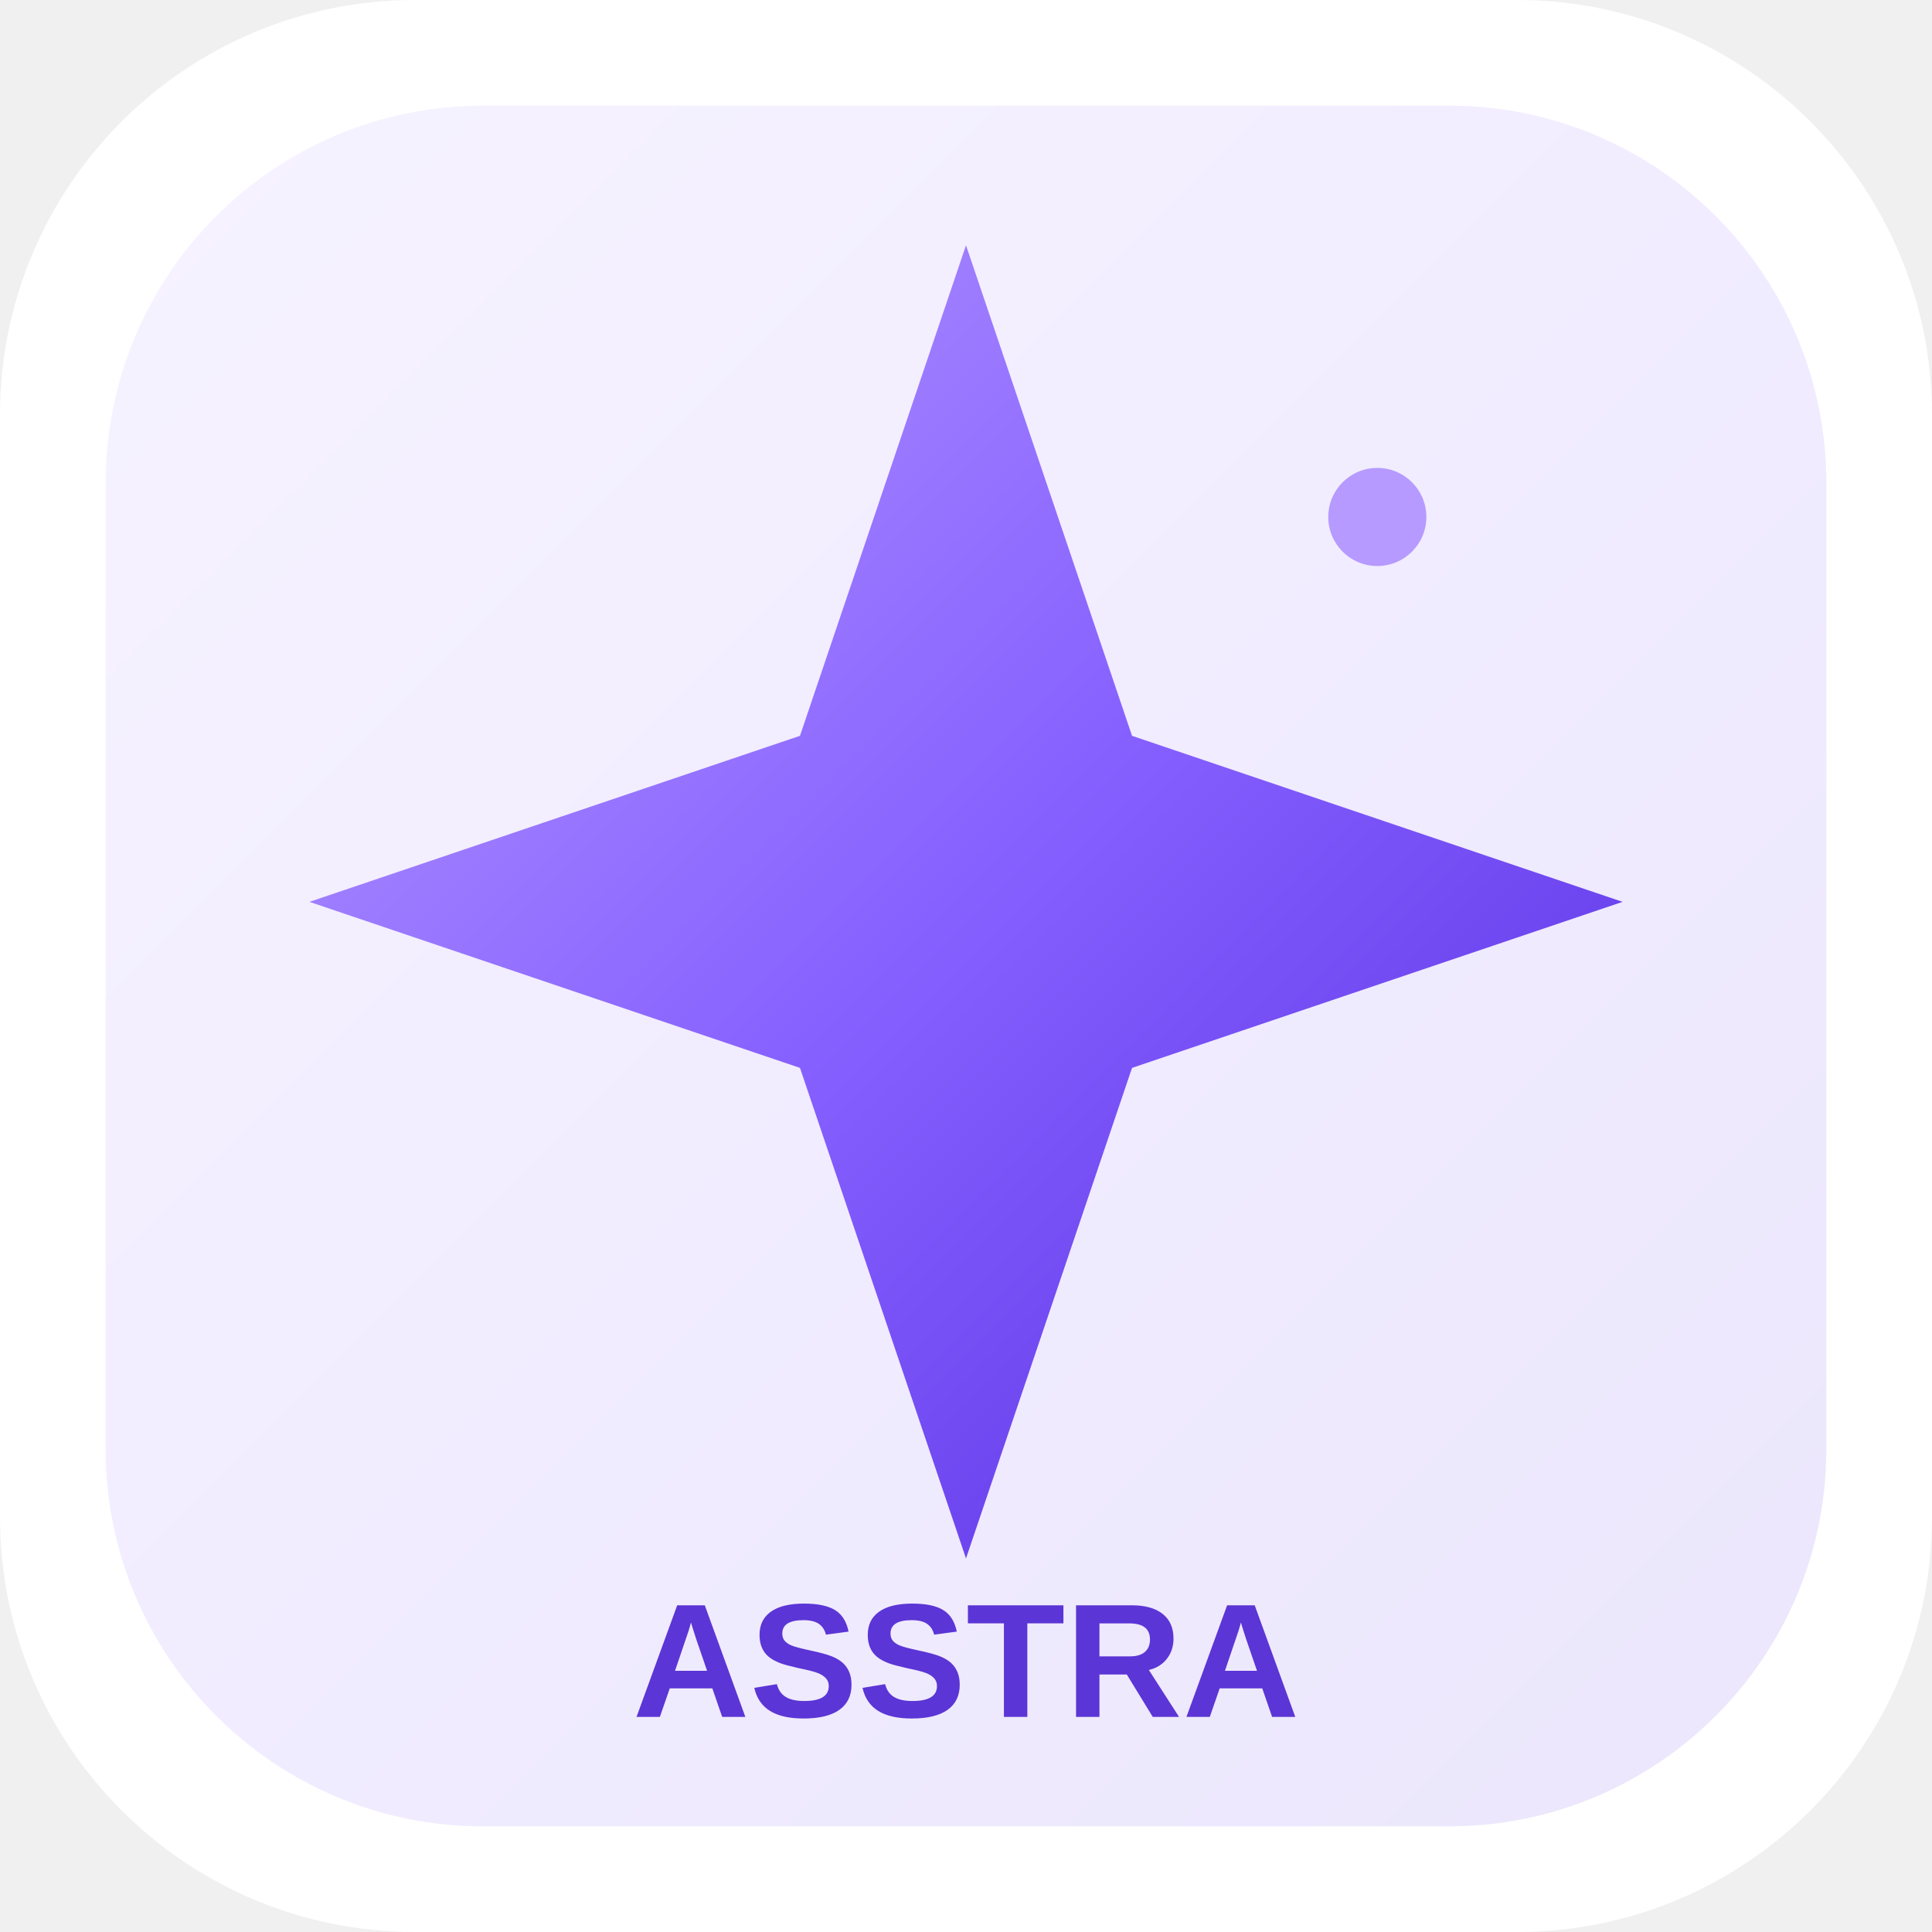
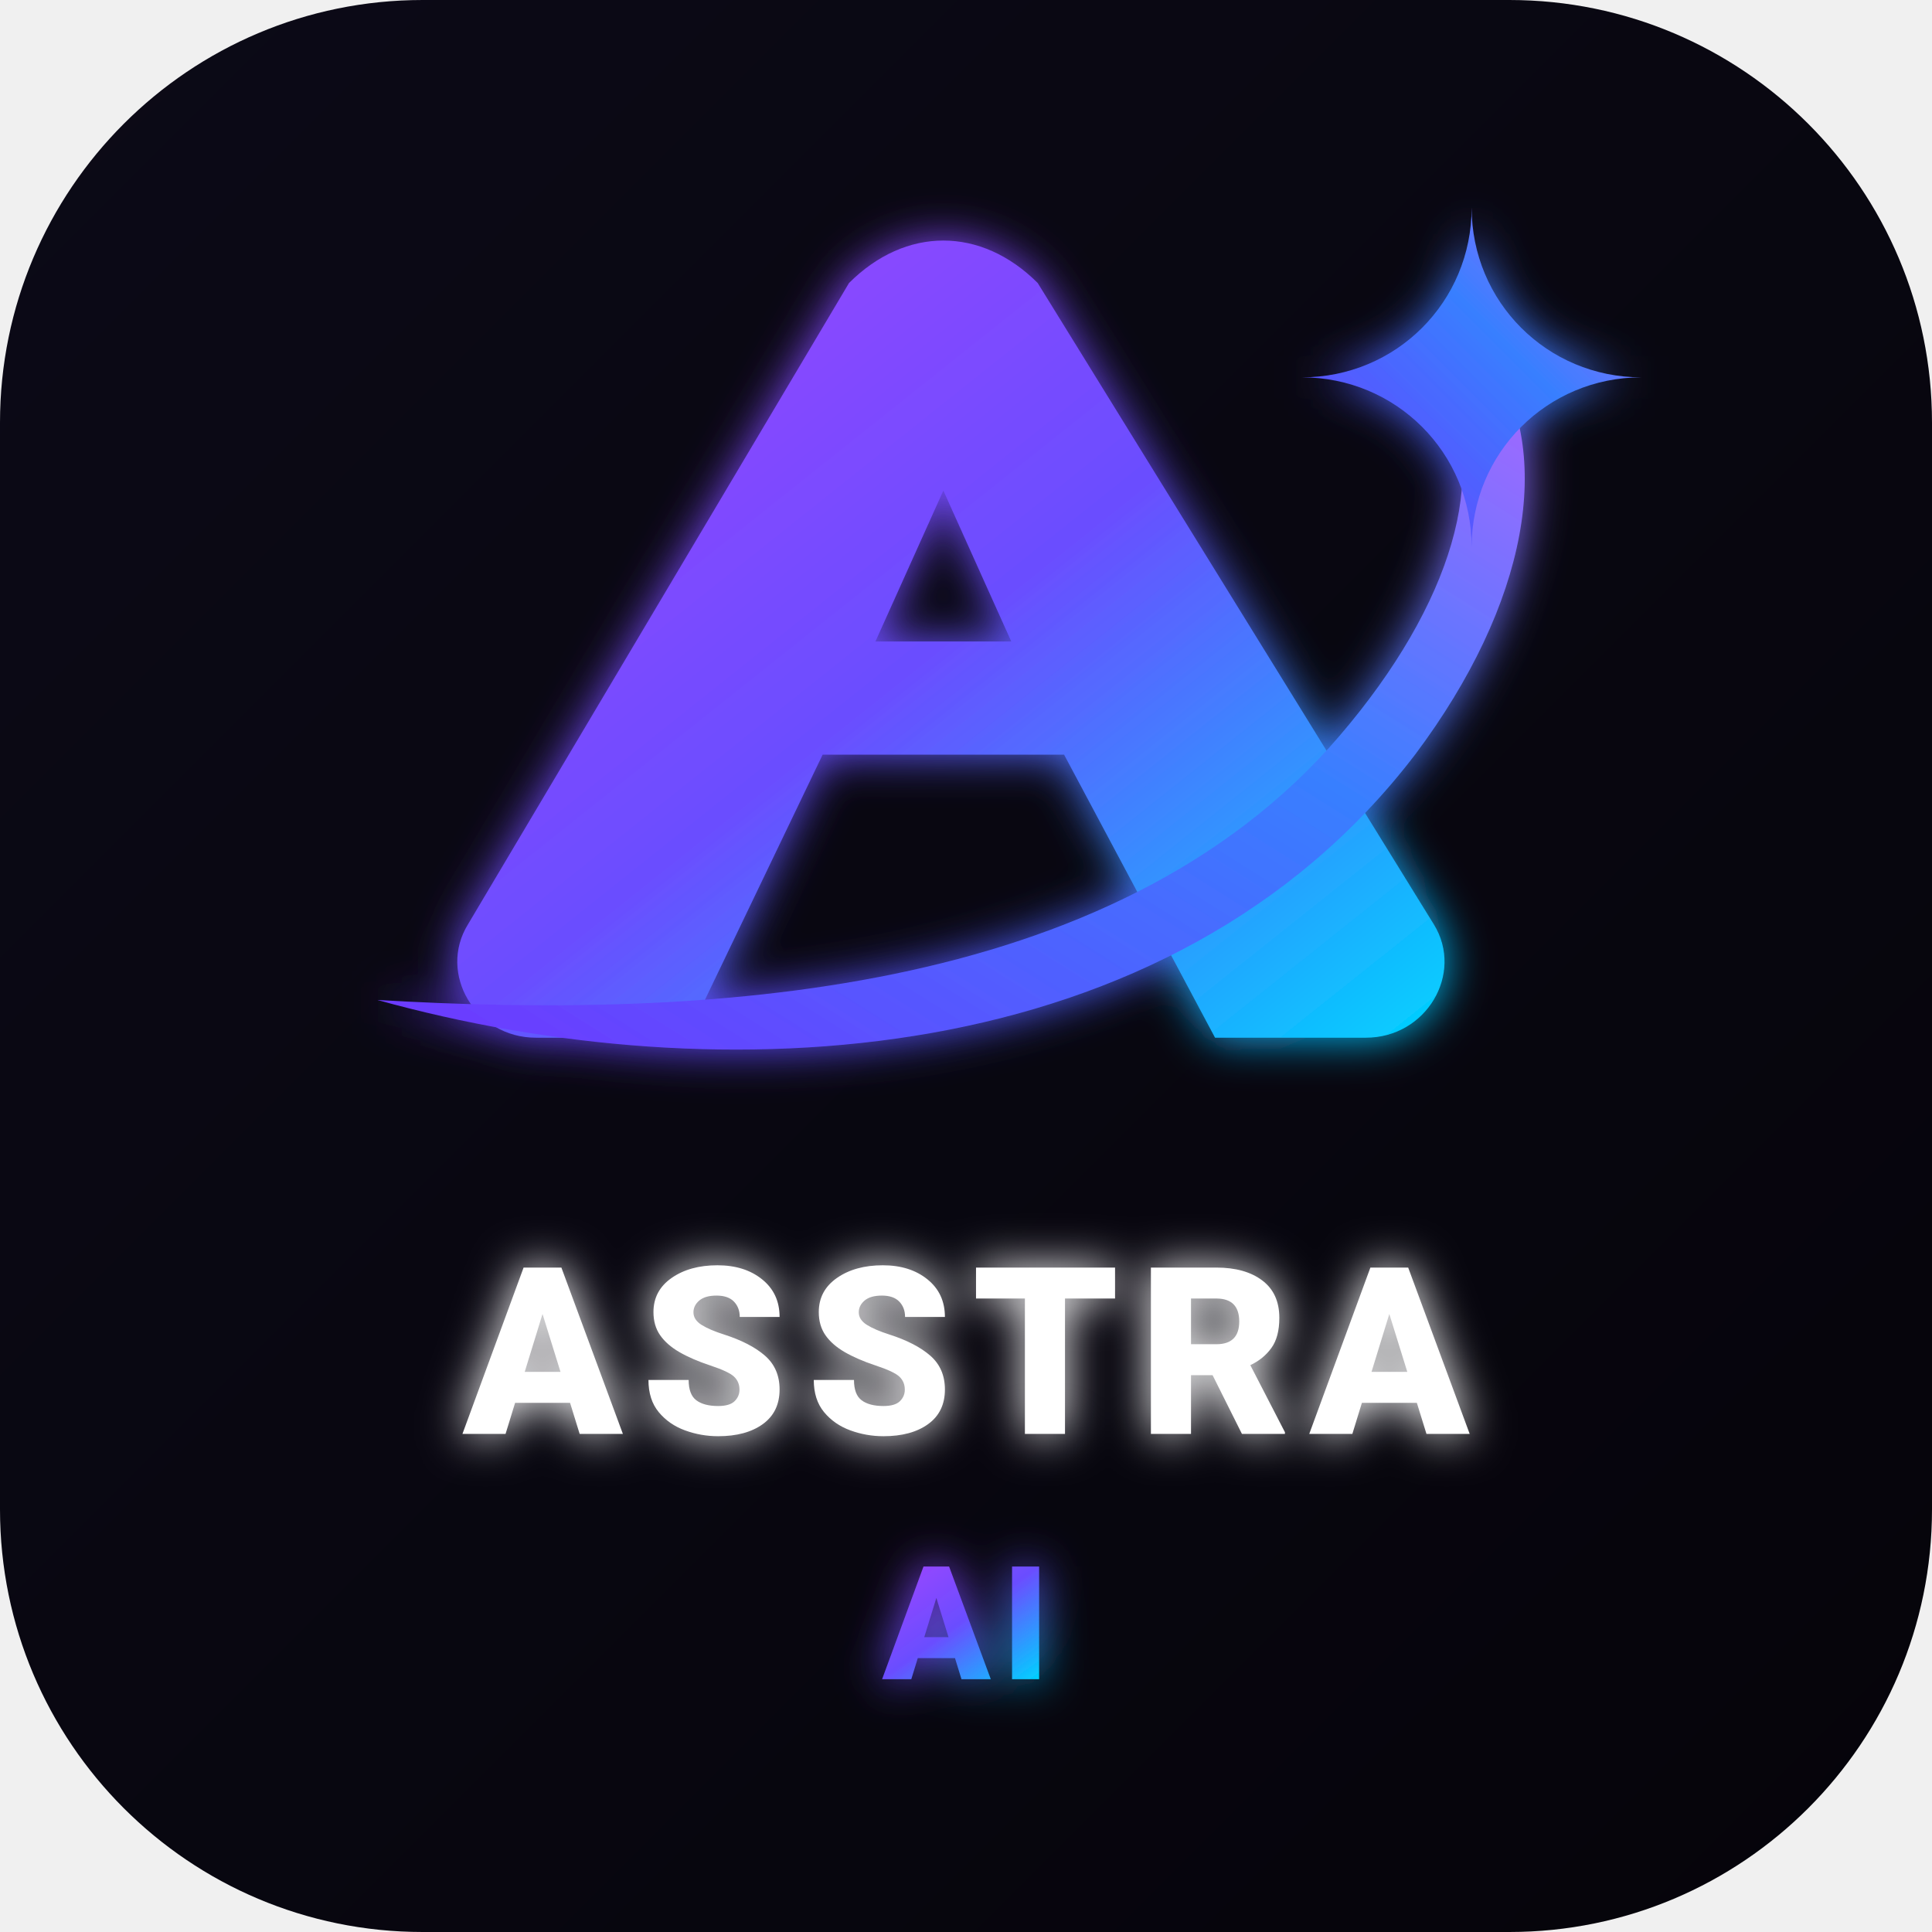
- <svg xmlns="http://www.w3.org/2000/svg" width="512" height="512" viewBox="0 0 512 512">
+ <svg xmlns="http://www.w3.org/2000/svg" viewBox="0 0 512 512" width="100%" height="100%">
  <defs>
-     <linearGradient id="purple" x1="0" y1="0" x2="1" y2="1">
-       <stop offset="0%" stop-color="#B69AFF" />
-       <stop offset="50%" stop-color="#8660FF" />
-       <stop offset="100%" stop-color="#542BE0" />
+     <linearGradient id="bgGrad" x1="0%" y1="0%" x2="100%" y2="100%">
+       <stop offset="0%" stop-color="#0c0a17" />
+       <stop offset="100%" stop-color="#05040a" />
    </linearGradient>
+     <linearGradient id="aGrad" x1="0%" y1="0%" x2="100%" y2="100%">
+       <stop offset="0%" stop-color="#a044ff" />
+       <stop offset="50%" stop-color="#6a4eff" />
+       <stop offset="100%" stop-color="#00d2ff" />
+     </linearGradient>
+     <linearGradient id="orbitGrad" x1="0%" y1="100%" x2="100%" y2="0%">
+       <stop offset="0%" stop-color="#7036ff" />
+       <stop offset="60%" stop-color="#387fff" />
+       <stop offset="100%" stop-color="#b066ff" />
+     </linearGradient>
+     <filter id="softGlow" x="-20%" y="-20%" width="140%" height="140%">
+       <feGaussianBlur stdDeviation="6" result="blur" />
+       <feComposite in="SourceGraphic" in2="blur" operator="over" />
+     </filter>
  </defs>
-   <rect width="512" height="512" rx="110" fill="#FFFFFF" />
-   <rect x="28" y="28" width="456" height="456" rx="100" fill="url(#purple)" opacity=".12" />
-   <path d="M256 65 L300 195 L430 239 L300 283 L256 413 L212 283 L82 239 L212 195 Z" fill="url(#purple)" />
-   <circle cx="365" cy="137" r="13" fill="#B69AFF" />
-   <text x="256" y="455" font-family="Arial,sans-serif" font-size="43" font-weight="900" text-anchor="middle" fill="#5B35D5">ASSTRA</text>
+   <rect width="512" height="512" rx="112" fill="url(#bgGrad)" />
+   <g filter="url(#softGlow)">
+     <path d="M 225 75               C 240 60, 260 60, 275 75               L 380 245               C 388 258, 378 275, 362 275               L 322 275               L 282 200               L 218 200               L 182 275               L 142 275               C 126 275, 116 258, 124 245 Z              M 250 130               L 232 170               L 268 170 Z" fill="url(#aGrad)" />
+     <path d="M 100 265               C 190 290, 310 285, 375 200               C 405 160, 412 120, 395 95               C 385 80, 375 90, 382 103               C 395 125, 385 160, 355 195               C 295 265, 185 270, 100 265 Z" fill="url(#orbitGrad)" />
+     <path d="M 390 55              C 390 80, 370 100, 345 100              C 370 100, 390 120, 390 145              C 390 120, 410 100, 435 100              C 410 100, 390 80, 390 55 Z" fill="url(#orbitGrad)" />
+     <text x="256" y="380" font-family="System-UI, -apple-system, BlinkMacSystemFont, 'Segoe UI', Roboto, sans-serif" font-weight="900" font-size="62" fill="#ffffff" text-anchor="middle" letter-spacing="5">ASSTRA</text>
+     <text x="256" y="445" font-family="System-UI, -apple-system, BlinkMacSystemFont, 'Segoe UI', Roboto, sans-serif" font-weight="800" font-size="42" fill="url(#aGrad)" text-anchor="middle" letter-spacing="3">AI</text>
+   </g>
</svg>
